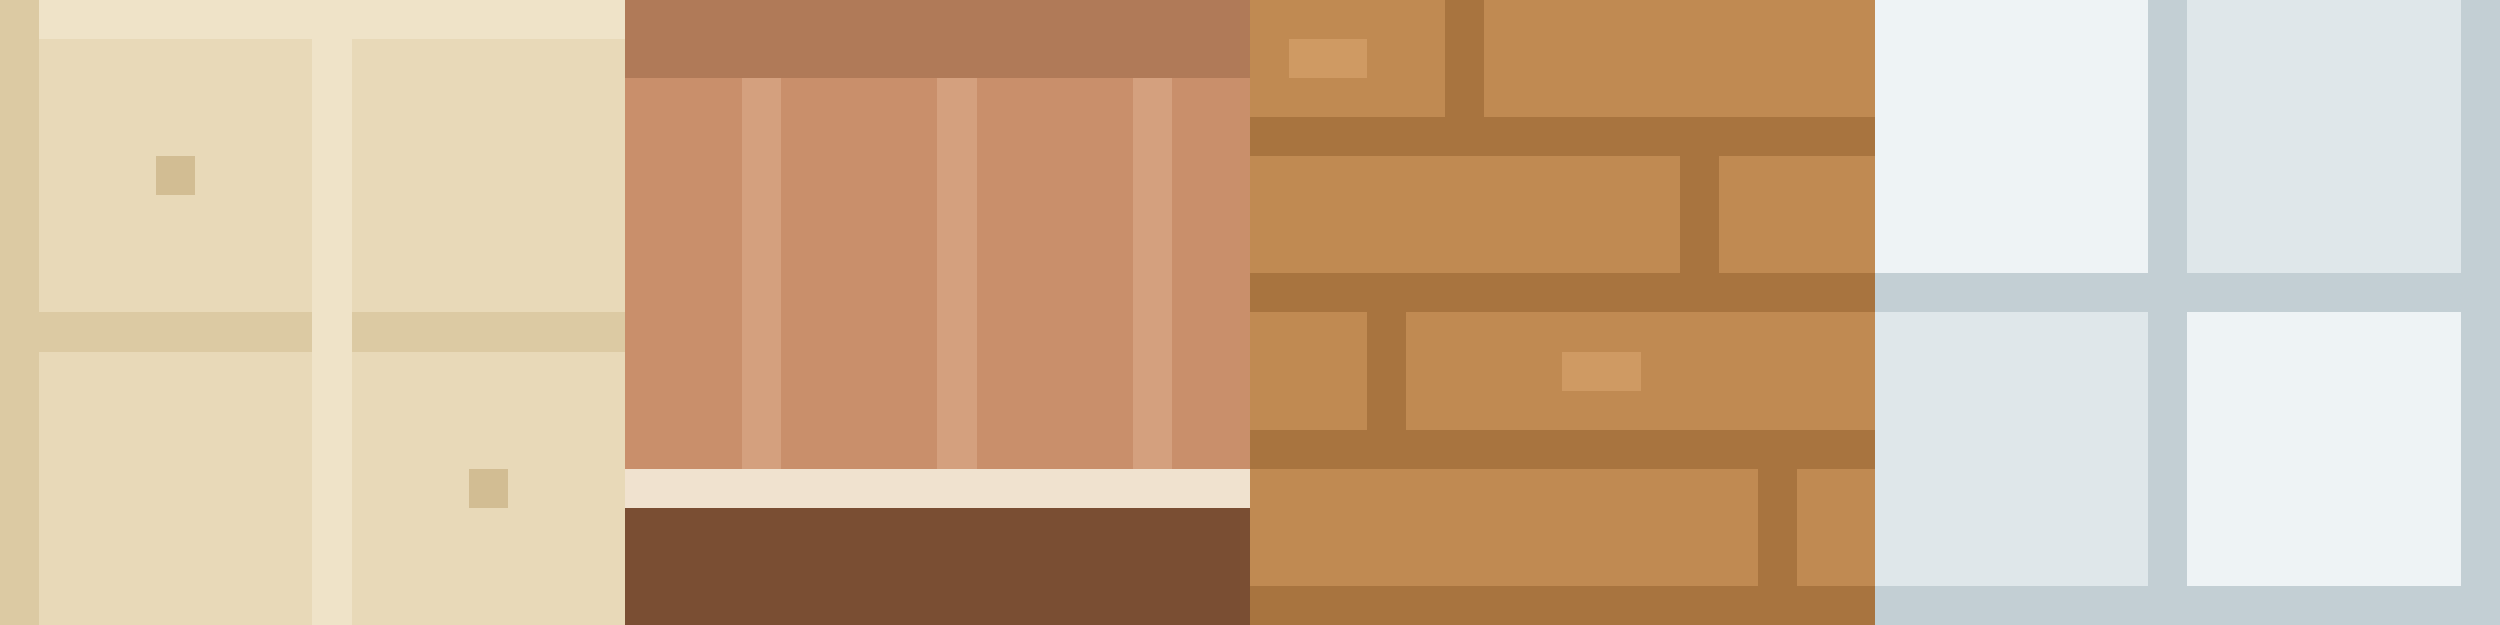
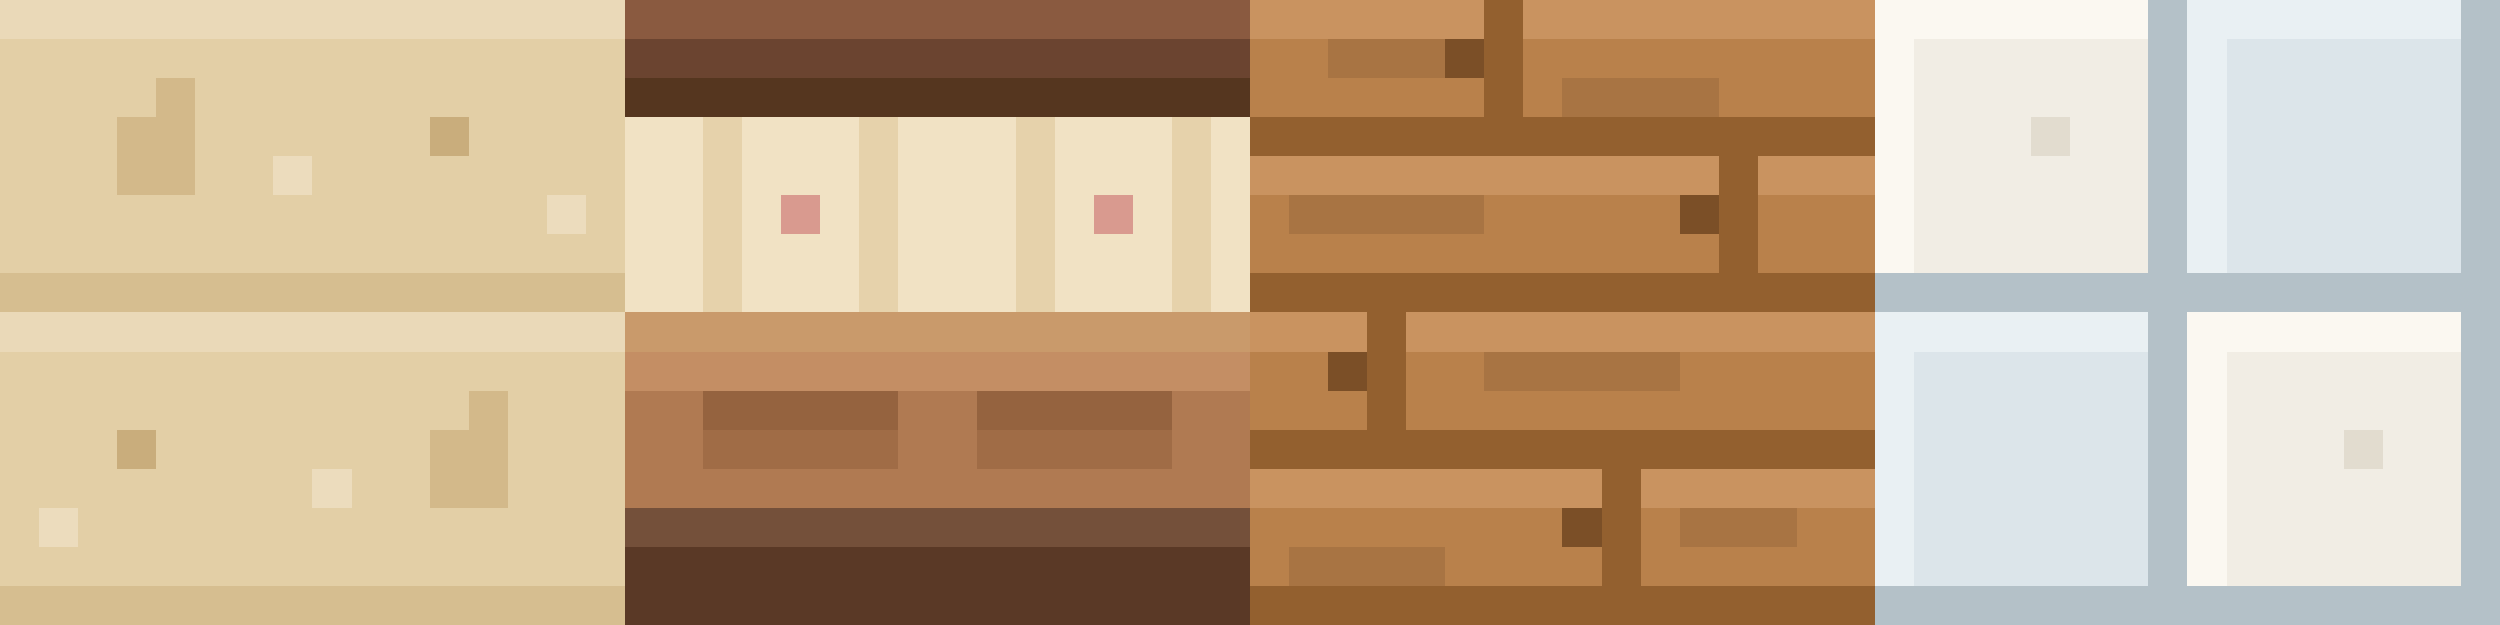
<svg xmlns="http://www.w3.org/2000/svg" width="64" height="16" shape-rendering="crispEdges">
-   <rect x="0" y="0" width="16" height="16" fill="#e8d9b8" />
-   <rect x="0" y="0" width="16" height="1" fill="#efe3c8" />
-   <rect x="0" y="8" width="16" height="1" fill="#dccaa3" />
-   <rect x="0" y="0" width="1" height="16" fill="#dccaa3" />
-   <rect x="8" y="0" width="1" height="16" fill="#efe3c8" />
-   <rect x="4" y="4" width="1" height="1" fill="#d2bd93" />
-   <rect x="12" y="12" width="1" height="1" fill="#d2bd93" />
-   <rect x="16" y="0" width="16" height="16" fill="#c98f6b" />
-   <rect x="16" y="0" width="16" height="2" fill="#b07a58" />
-   <rect x="19" y="2" width="1" height="10" fill="#d4a07e" />
-   <rect x="24" y="2" width="1" height="10" fill="#d4a07e" />
-   <rect x="29" y="2" width="1" height="10" fill="#d4a07e" />
-   <rect x="16" y="12" width="16" height="1" fill="#f0e2cf" />
-   <rect x="16" y="13" width="16" height="3" fill="#7a4e33" />
-   <rect x="32" y="0" width="16" height="16" fill="#c08a52" />
-   <rect x="32" y="3" width="16" height="1" fill="#a8743f" />
-   <rect x="32" y="7" width="16" height="1" fill="#a8743f" />
-   <rect x="32" y="11" width="16" height="1" fill="#a8743f" />
-   <rect x="32" y="15" width="16" height="1" fill="#a8743f" />
-   <rect x="37" y="0" width="1" height="3" fill="#a8743f" />
-   <rect x="43" y="4" width="1" height="3" fill="#a8743f" />
-   <rect x="35" y="8" width="1" height="3" fill="#a8743f" />
-   <rect x="45" y="12" width="1" height="3" fill="#a8743f" />
-   <rect x="33" y="1" width="2" height="1" fill="#cf9a63" />
-   <rect x="40" y="9" width="2" height="1" fill="#cf9a63" />
-   <rect x="48" y="0" width="16" height="16" fill="#dfe7ea" />
-   <rect x="48" y="0" width="8" height="8" fill="#eef3f5" />
-   <rect x="56" y="8" width="8" height="8" fill="#eef3f5" />
-   <rect x="48" y="7" width="16" height="1" fill="#c3cfd4" />
-   <rect x="48" y="15" width="16" height="1" fill="#c3cfd4" />
-   <rect x="55" y="0" width="1" height="16" fill="#c3cfd4" />
-   <rect x="63" y="0" width="1" height="16" fill="#c3cfd4" />
+   <rect x="0" y="0" width="16" height="16" fill="#e3cfa6" />
+   <rect x="0" y="0" width="16" height="1" fill="#ead9b8" />
+   <rect x="0" y="8" width="16" height="1" fill="#ead9b8" />
+   <rect x="0" y="7" width="16" height="1" fill="#d6be90" />
+   <rect x="0" y="15" width="16" height="1" fill="#d6be90" />
+   <rect x="3" y="3" width="2" height="2" fill="#d3b98a" />
+   <rect x="4" y="2" width="1" height="1" fill="#d3b98a" />
+   <rect x="11" y="11" width="2" height="2" fill="#d3b98a" />
+   <rect x="12" y="10" width="1" height="1" fill="#d3b98a" />
+   <rect x="11" y="3" width="1" height="1" fill="#c9ad7c" />
+   <rect x="3" y="11" width="1" height="1" fill="#c9ad7c" />
+   <rect x="7" y="4" width="1" height="1" fill="#ecdcbd" />
+   <rect x="8" y="12" width="1" height="1" fill="#ecdcbd" />
+   <rect x="14" y="5" width="1" height="1" fill="#ecdcbd" />
+   <rect x="1" y="13" width="1" height="1" fill="#ecdcbd" />
+   <rect x="16" y="0" width="16" height="3" fill="#6b4430" />
+   <rect x="16" y="0" width="16" height="1" fill="#8a5a40" />
+   <rect x="16" y="2" width="16" height="1" fill="#55361f" />
+   <rect x="16" y="3" width="16" height="5" fill="#f1e2c4" />
+   <rect x="18" y="3" width="1" height="5" fill="#e6d2ab" />
+   <rect x="22" y="3" width="1" height="5" fill="#e6d2ab" />
+   <rect x="26" y="3" width="1" height="5" fill="#e6d2ab" />
+   <rect x="30" y="3" width="1" height="5" fill="#e6d2ab" />
+   <rect x="20" y="5" width="1" height="1" fill="#d99a8f" />
+   <rect x="28" y="5" width="1" height="1" fill="#d99a8f" />
+   <rect x="16" y="8" width="16" height="1" fill="#c99a6b" />
+   <rect x="16" y="9" width="16" height="4" fill="#b07a52" />
+   <rect x="16" y="9" width="16" height="1" fill="#c48e64" />
+   <rect x="18" y="10" width="5" height="2" fill="#a06c46" />
+   <rect x="25" y="10" width="5" height="2" fill="#a06c46" />
+   <rect x="18" y="10" width="5" height="1" fill="#95633f" />
+   <rect x="25" y="10" width="5" height="1" fill="#95633f" />
+   <rect x="16" y="13" width="16" height="3" fill="#5a3926" />
+   <rect x="16" y="13" width="16" height="1" fill="#74503a" />
+   <rect x="32" y="0" width="16" height="16" fill="#b9814b" />
+   <rect x="32" y="0" width="16" height="1" fill="#c99360" />
+   <rect x="32" y="4" width="16" height="1" fill="#c99360" />
+   <rect x="32" y="8" width="16" height="1" fill="#c99360" />
+   <rect x="32" y="12" width="16" height="1" fill="#c99360" />
+   <rect x="32" y="3" width="16" height="1" fill="#93602f" />
+   <rect x="32" y="7" width="16" height="1" fill="#93602f" />
+   <rect x="32" y="11" width="16" height="1" fill="#93602f" />
+   <rect x="32" y="15" width="16" height="1" fill="#93602f" />
+   <rect x="38" y="0" width="1" height="3" fill="#93602f" />
+   <rect x="44" y="4" width="1" height="3" fill="#93602f" />
+   <rect x="35" y="8" width="1" height="3" fill="#93602f" />
+   <rect x="41" y="12" width="1" height="3" fill="#93602f" />
+   <rect x="34" y="1" width="3" height="1" fill="#a87443" />
+   <rect x="40" y="2" width="4" height="1" fill="#a87443" />
+   <rect x="33" y="5" width="5" height="1" fill="#a87443" />
+   <rect x="38" y="9" width="5" height="1" fill="#a87443" />
+   <rect x="43" y="13" width="3" height="1" fill="#a87443" />
+   <rect x="33" y="14" width="4" height="1" fill="#a87443" />
+   <rect x="37" y="1" width="1" height="1" fill="#7b4f27" />
+   <rect x="43" y="5" width="1" height="1" fill="#7b4f27" />
+   <rect x="34" y="9" width="1" height="1" fill="#7b4f27" />
+   <rect x="40" y="13" width="1" height="1" fill="#7b4f27" />
+   <rect x="48" y="0" width="16" height="16" fill="#cfd9de" />
+   <rect x="48" y="0" width="7" height="7" fill="#f1ede4" />
+   <rect x="56" y="8" width="7" height="7" fill="#f1ede4" />
+   <rect x="56" y="0" width="7" height="7" fill="#dce5ea" />
+   <rect x="48" y="8" width="7" height="7" fill="#dce5ea" />
+   <rect x="48" y="0" width="7" height="1" fill="#fbf8f1" />
+   <rect x="56" y="8" width="7" height="1" fill="#fbf8f1" />
+   <rect x="56" y="0" width="7" height="1" fill="#e9f0f3" />
+   <rect x="48" y="8" width="7" height="1" fill="#e9f0f3" />
+   <rect x="48" y="0" width="1" height="7" fill="#fbf8f1" />
+   <rect x="56" y="8" width="1" height="7" fill="#fbf8f1" />
+   <rect x="56" y="0" width="1" height="7" fill="#e9f0f3" />
+   <rect x="48" y="8" width="1" height="7" fill="#e9f0f3" />
+   <rect x="55" y="0" width="1" height="16" fill="#b4c1c8" />
+   <rect x="63" y="0" width="1" height="16" fill="#b4c1c8" />
+   <rect x="48" y="7" width="16" height="1" fill="#b4c1c8" />
+   <rect x="48" y="15" width="16" height="1" fill="#b4c1c8" />
+   <rect x="52" y="3" width="1" height="1" fill="#e2dccf" />
+   <rect x="60" y="11" width="1" height="1" fill="#e2dccf" />
</svg>
